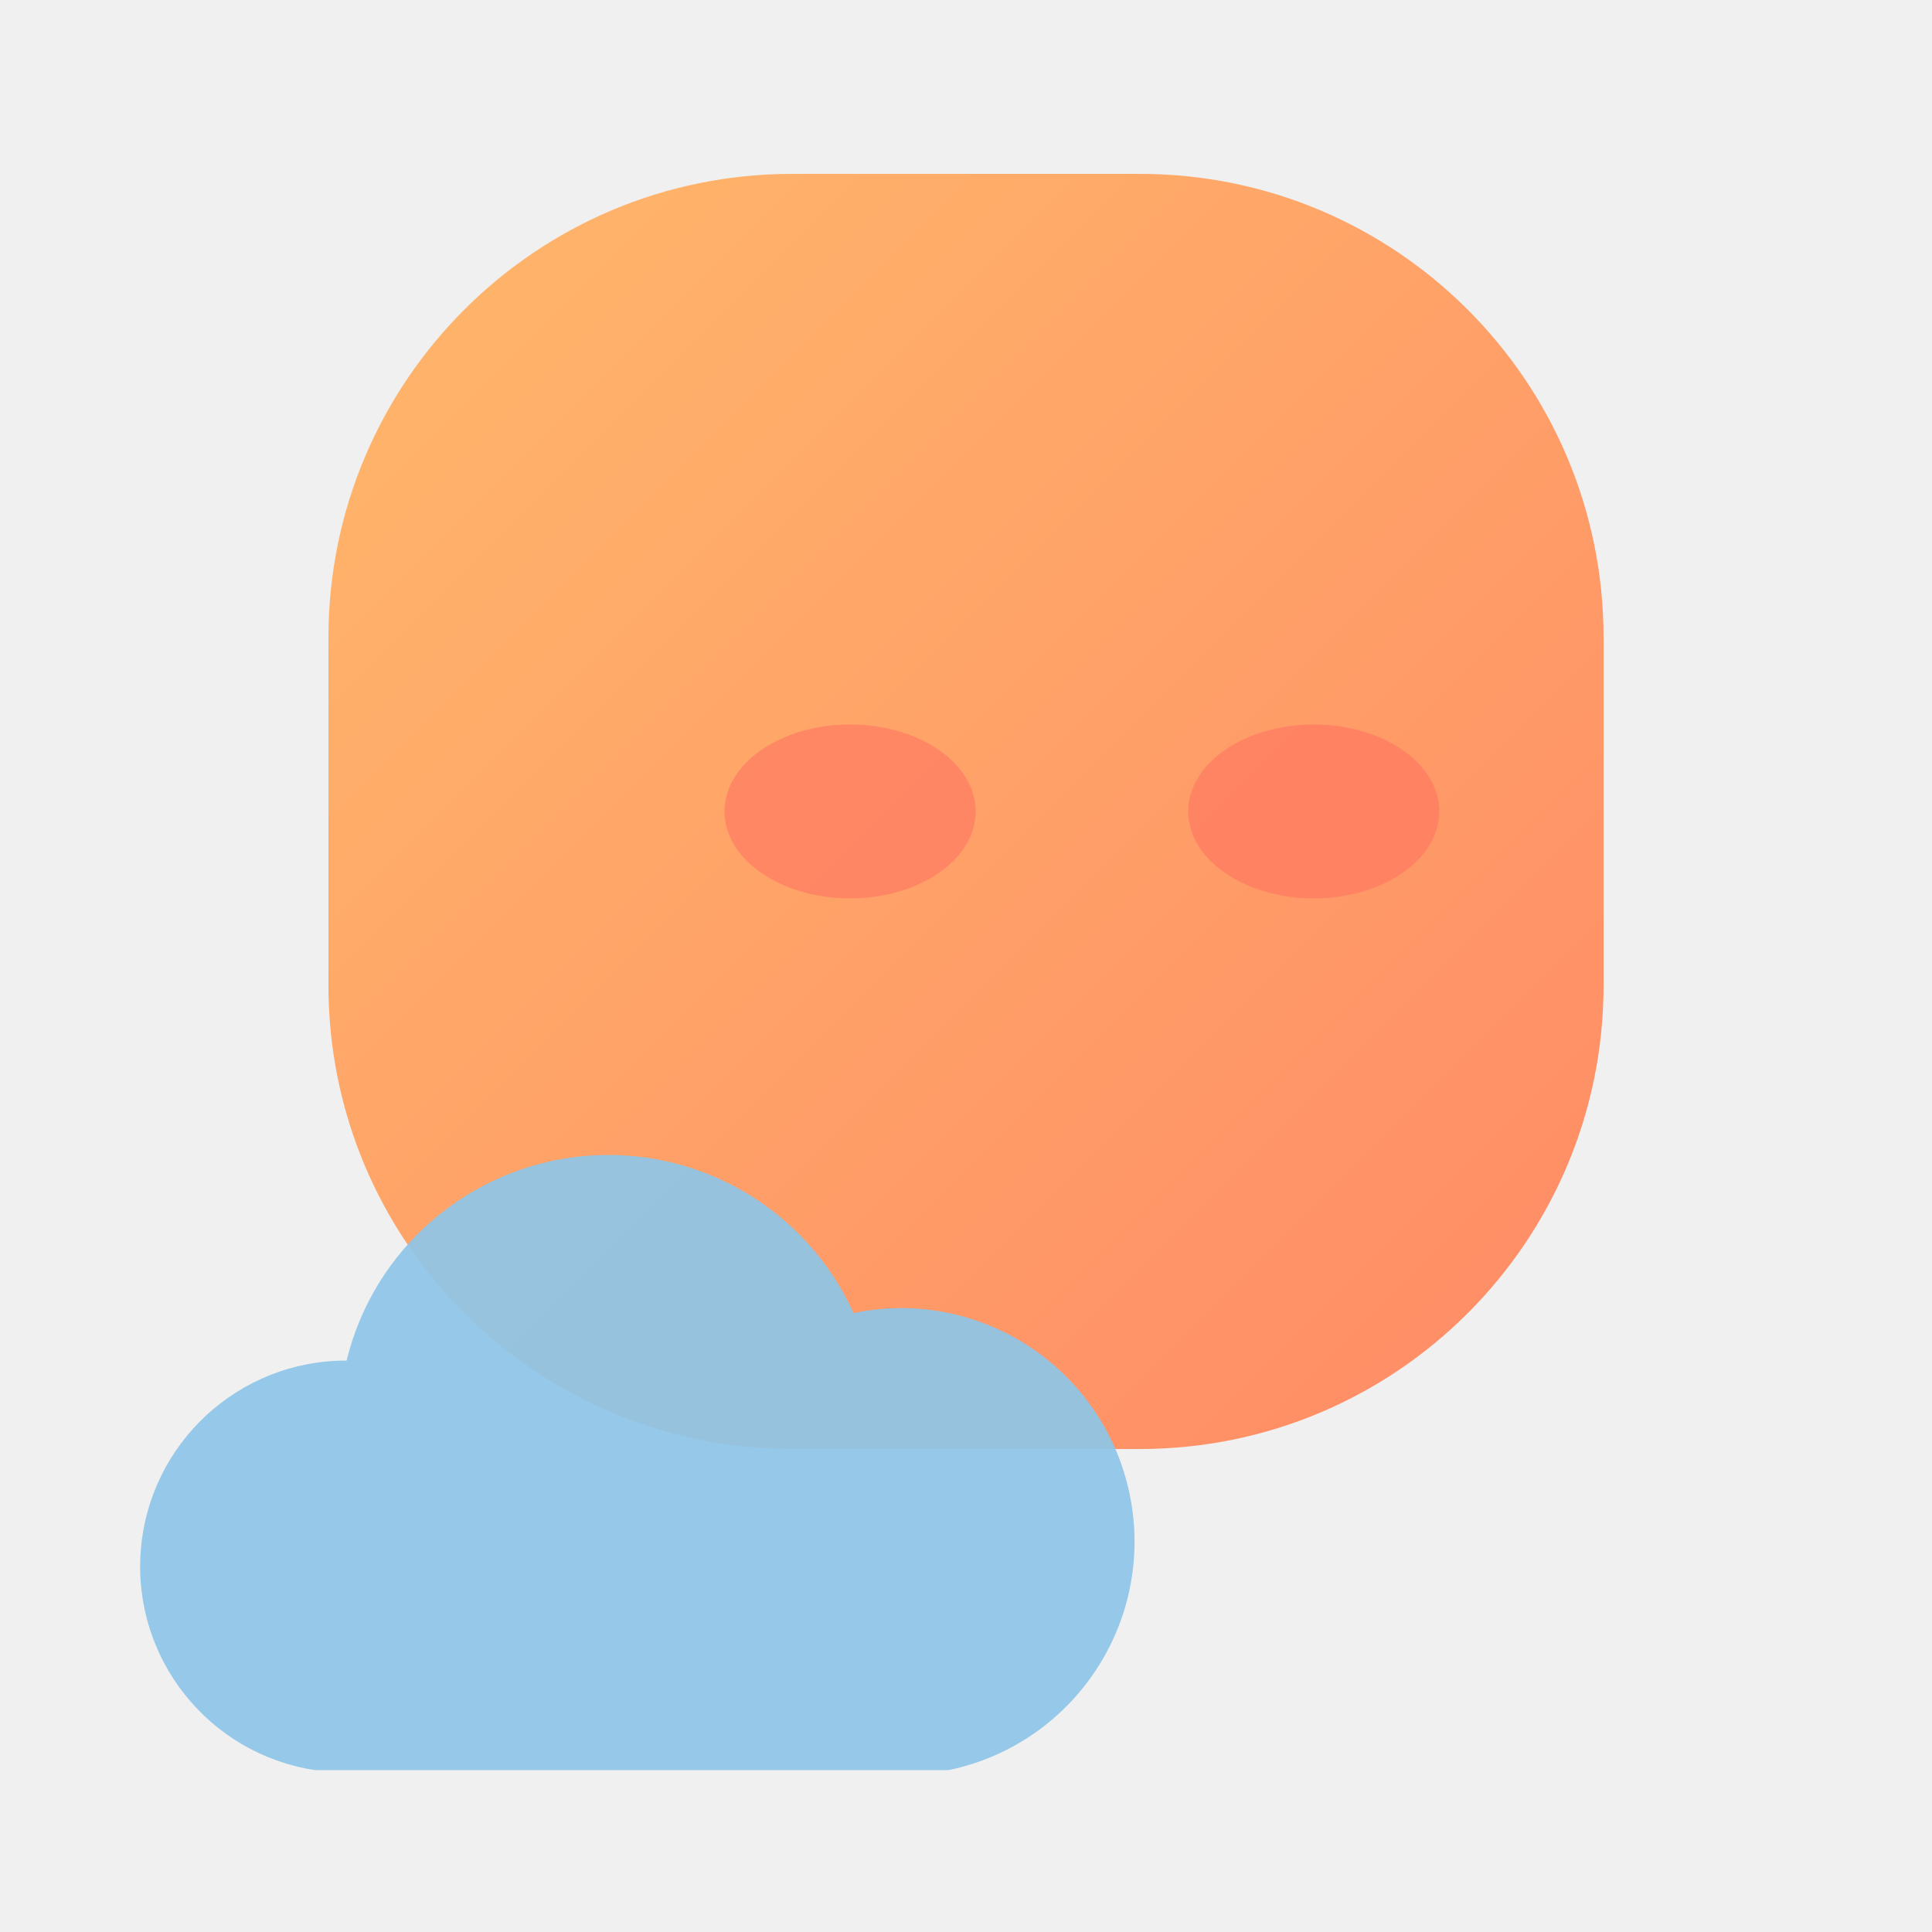
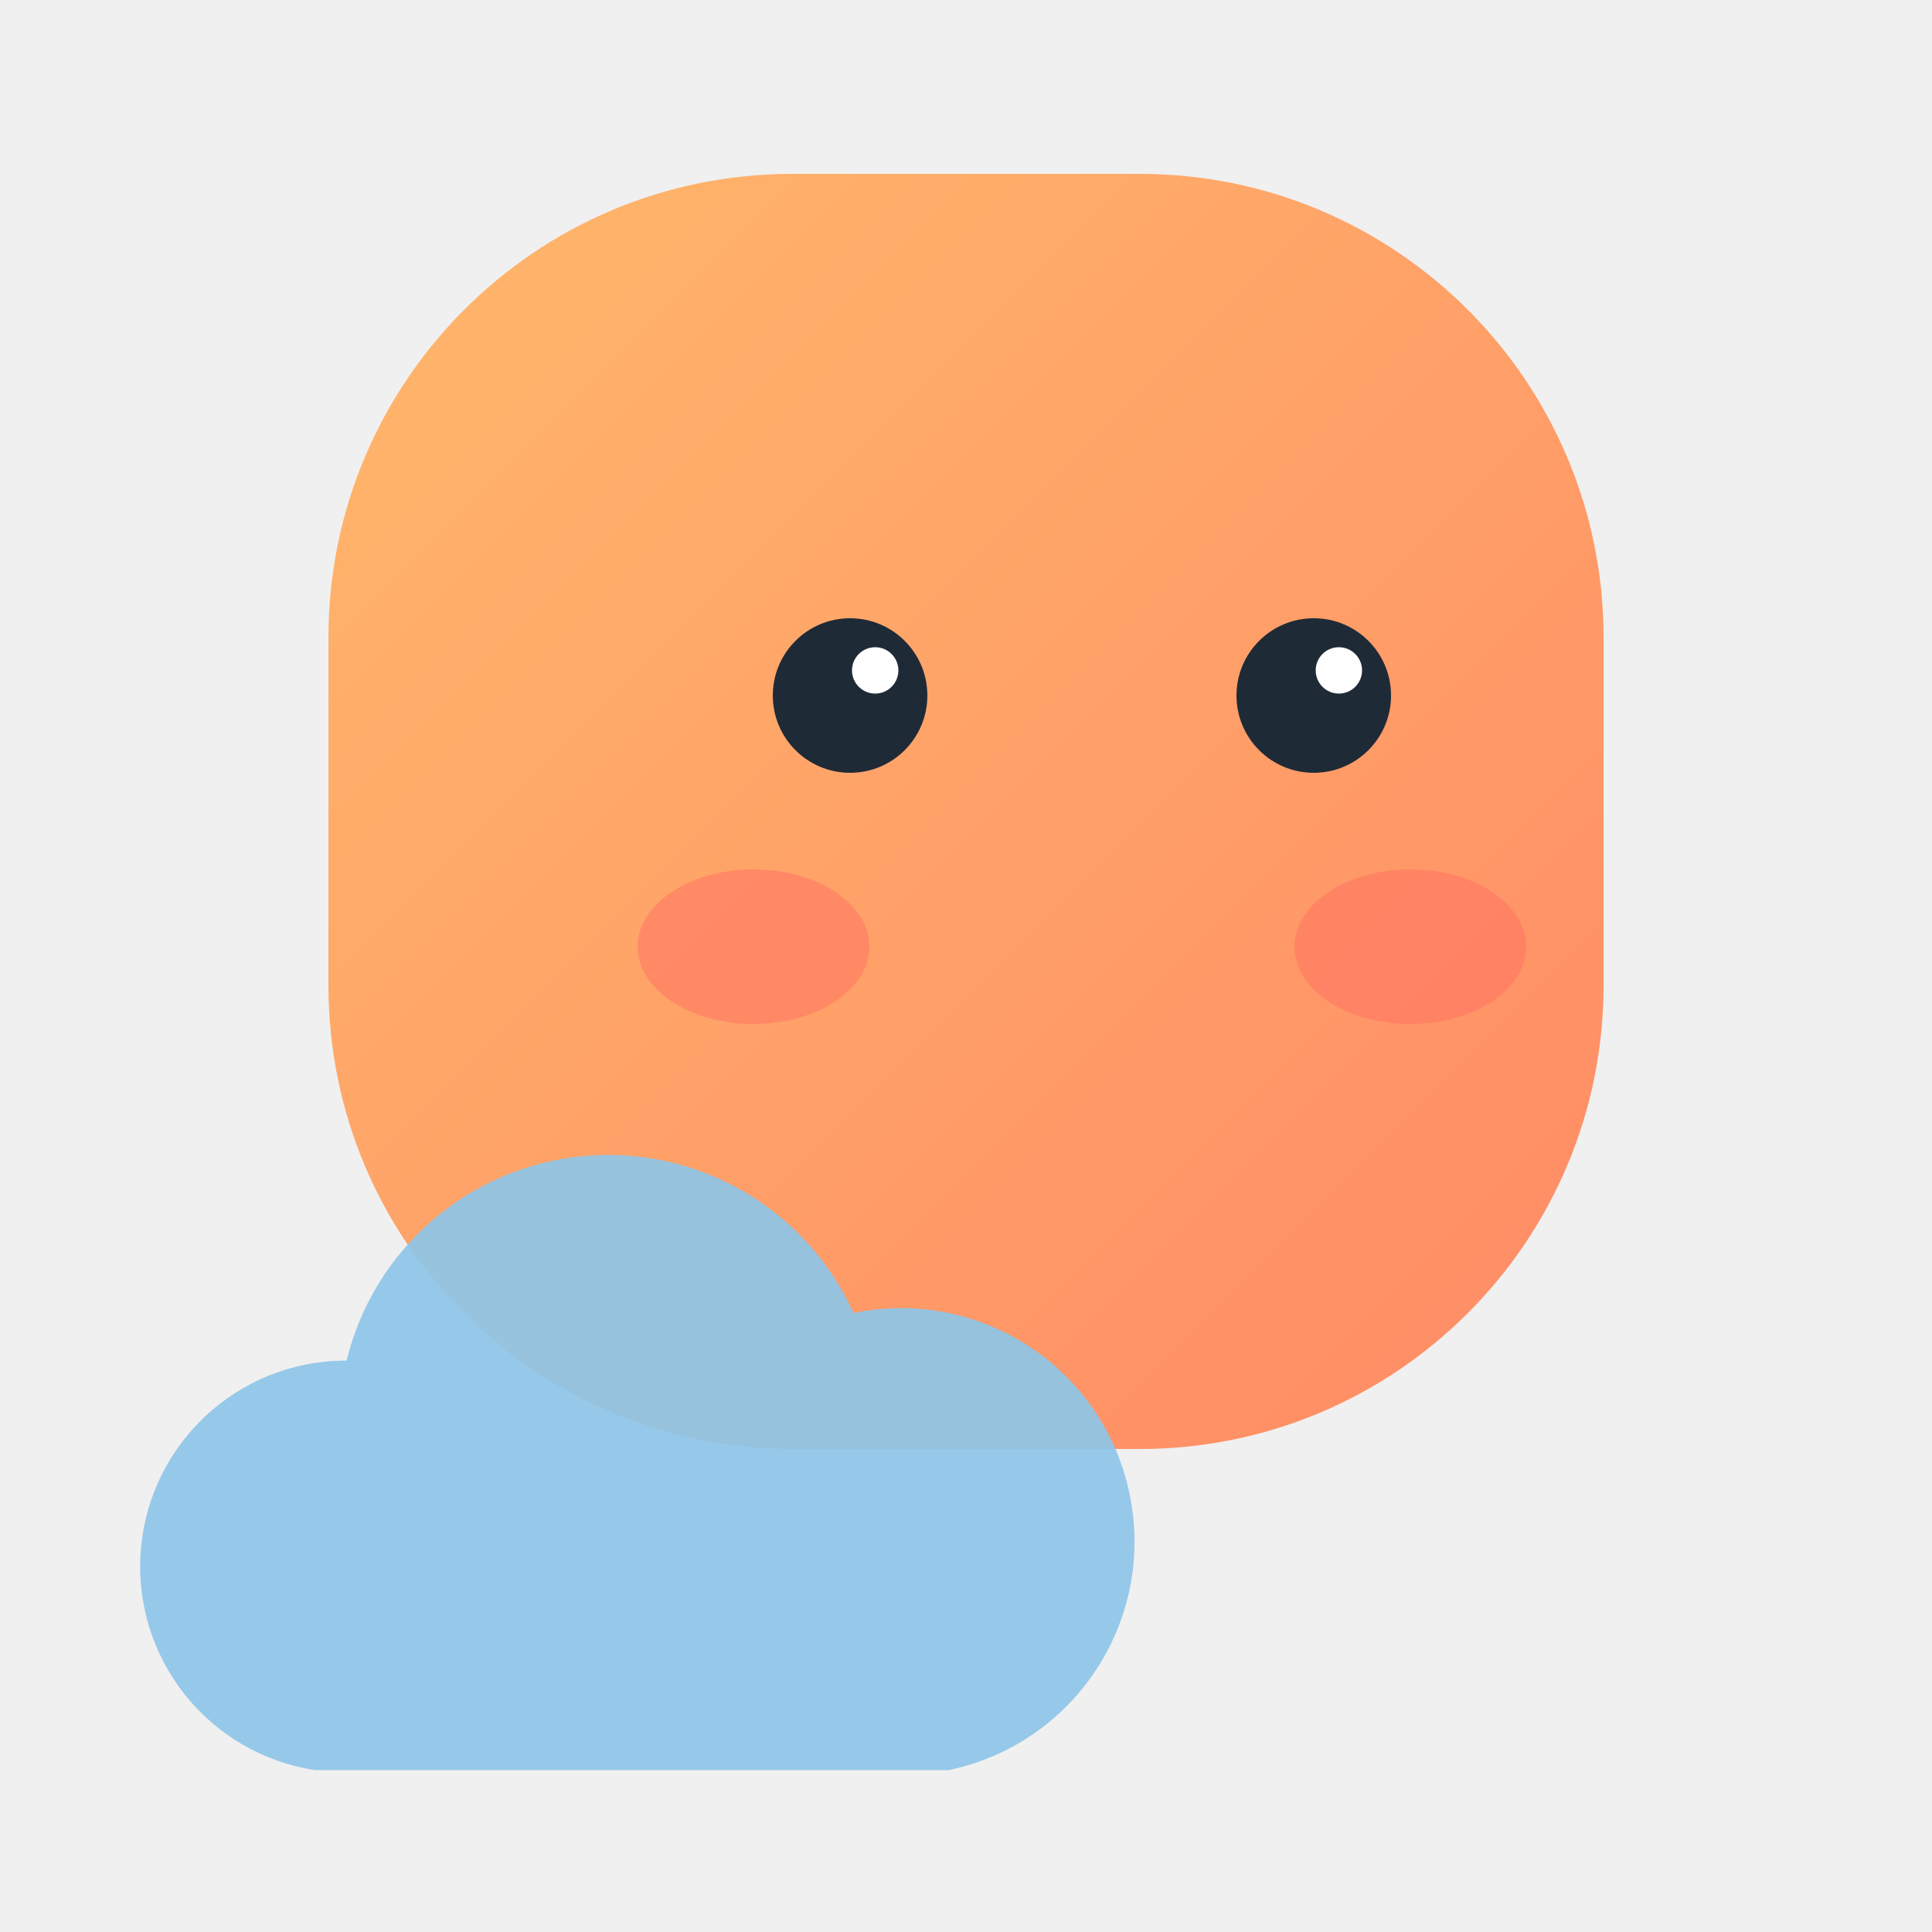
<svg xmlns="http://www.w3.org/2000/svg" viewBox="0 0 200 200">
  <defs>
    <linearGradient id="g" x1="0" y1="0" x2="1" y2="1">
      <stop offset="0" stop-color="#ffb86b" />
      <stop offset="1" stop-color="#ff8a65" />
    </linearGradient>
  </defs>
  <rect x="34" y="18" width="132" height="132" rx="48" fill="url(#g)" />
-   <ellipse cx="88" cy="84" rx="13" ry="9" fill="#ff6f61" opacity=".55" />
-   <ellipse cx="136" cy="84" rx="13" ry="9" fill="#ff6f61" opacity=".55" />
+   <ellipse cx="78" cy="98" rx="12" ry="8" fill="#ff6f61" opacity=".5" />
+   <ellipse cx="146" cy="98" rx="12" ry="8" fill="#ff6f61" opacity=".5" />
+   <circle cx="88" cy="72" r="8" fill="#1f2a37" />
+   <circle cx="136" cy="72" r="8" fill="#1f2a37" />
+   <circle cx="90.600" cy="69.400" r="2.400" fill="#fff" />
+   <circle cx="138.600" cy="69.400" r="2.400" fill="#fff" />
  <path transform="translate(8,34) scale(0.82)" d="M30 182 a26 26 0 0 1 4 -51.700 a34 34 0 0 1 64 -6 a28 28 0 0 1 12 57.700 Z" fill="#8ec5e8" opacity=".92" />
</svg>
